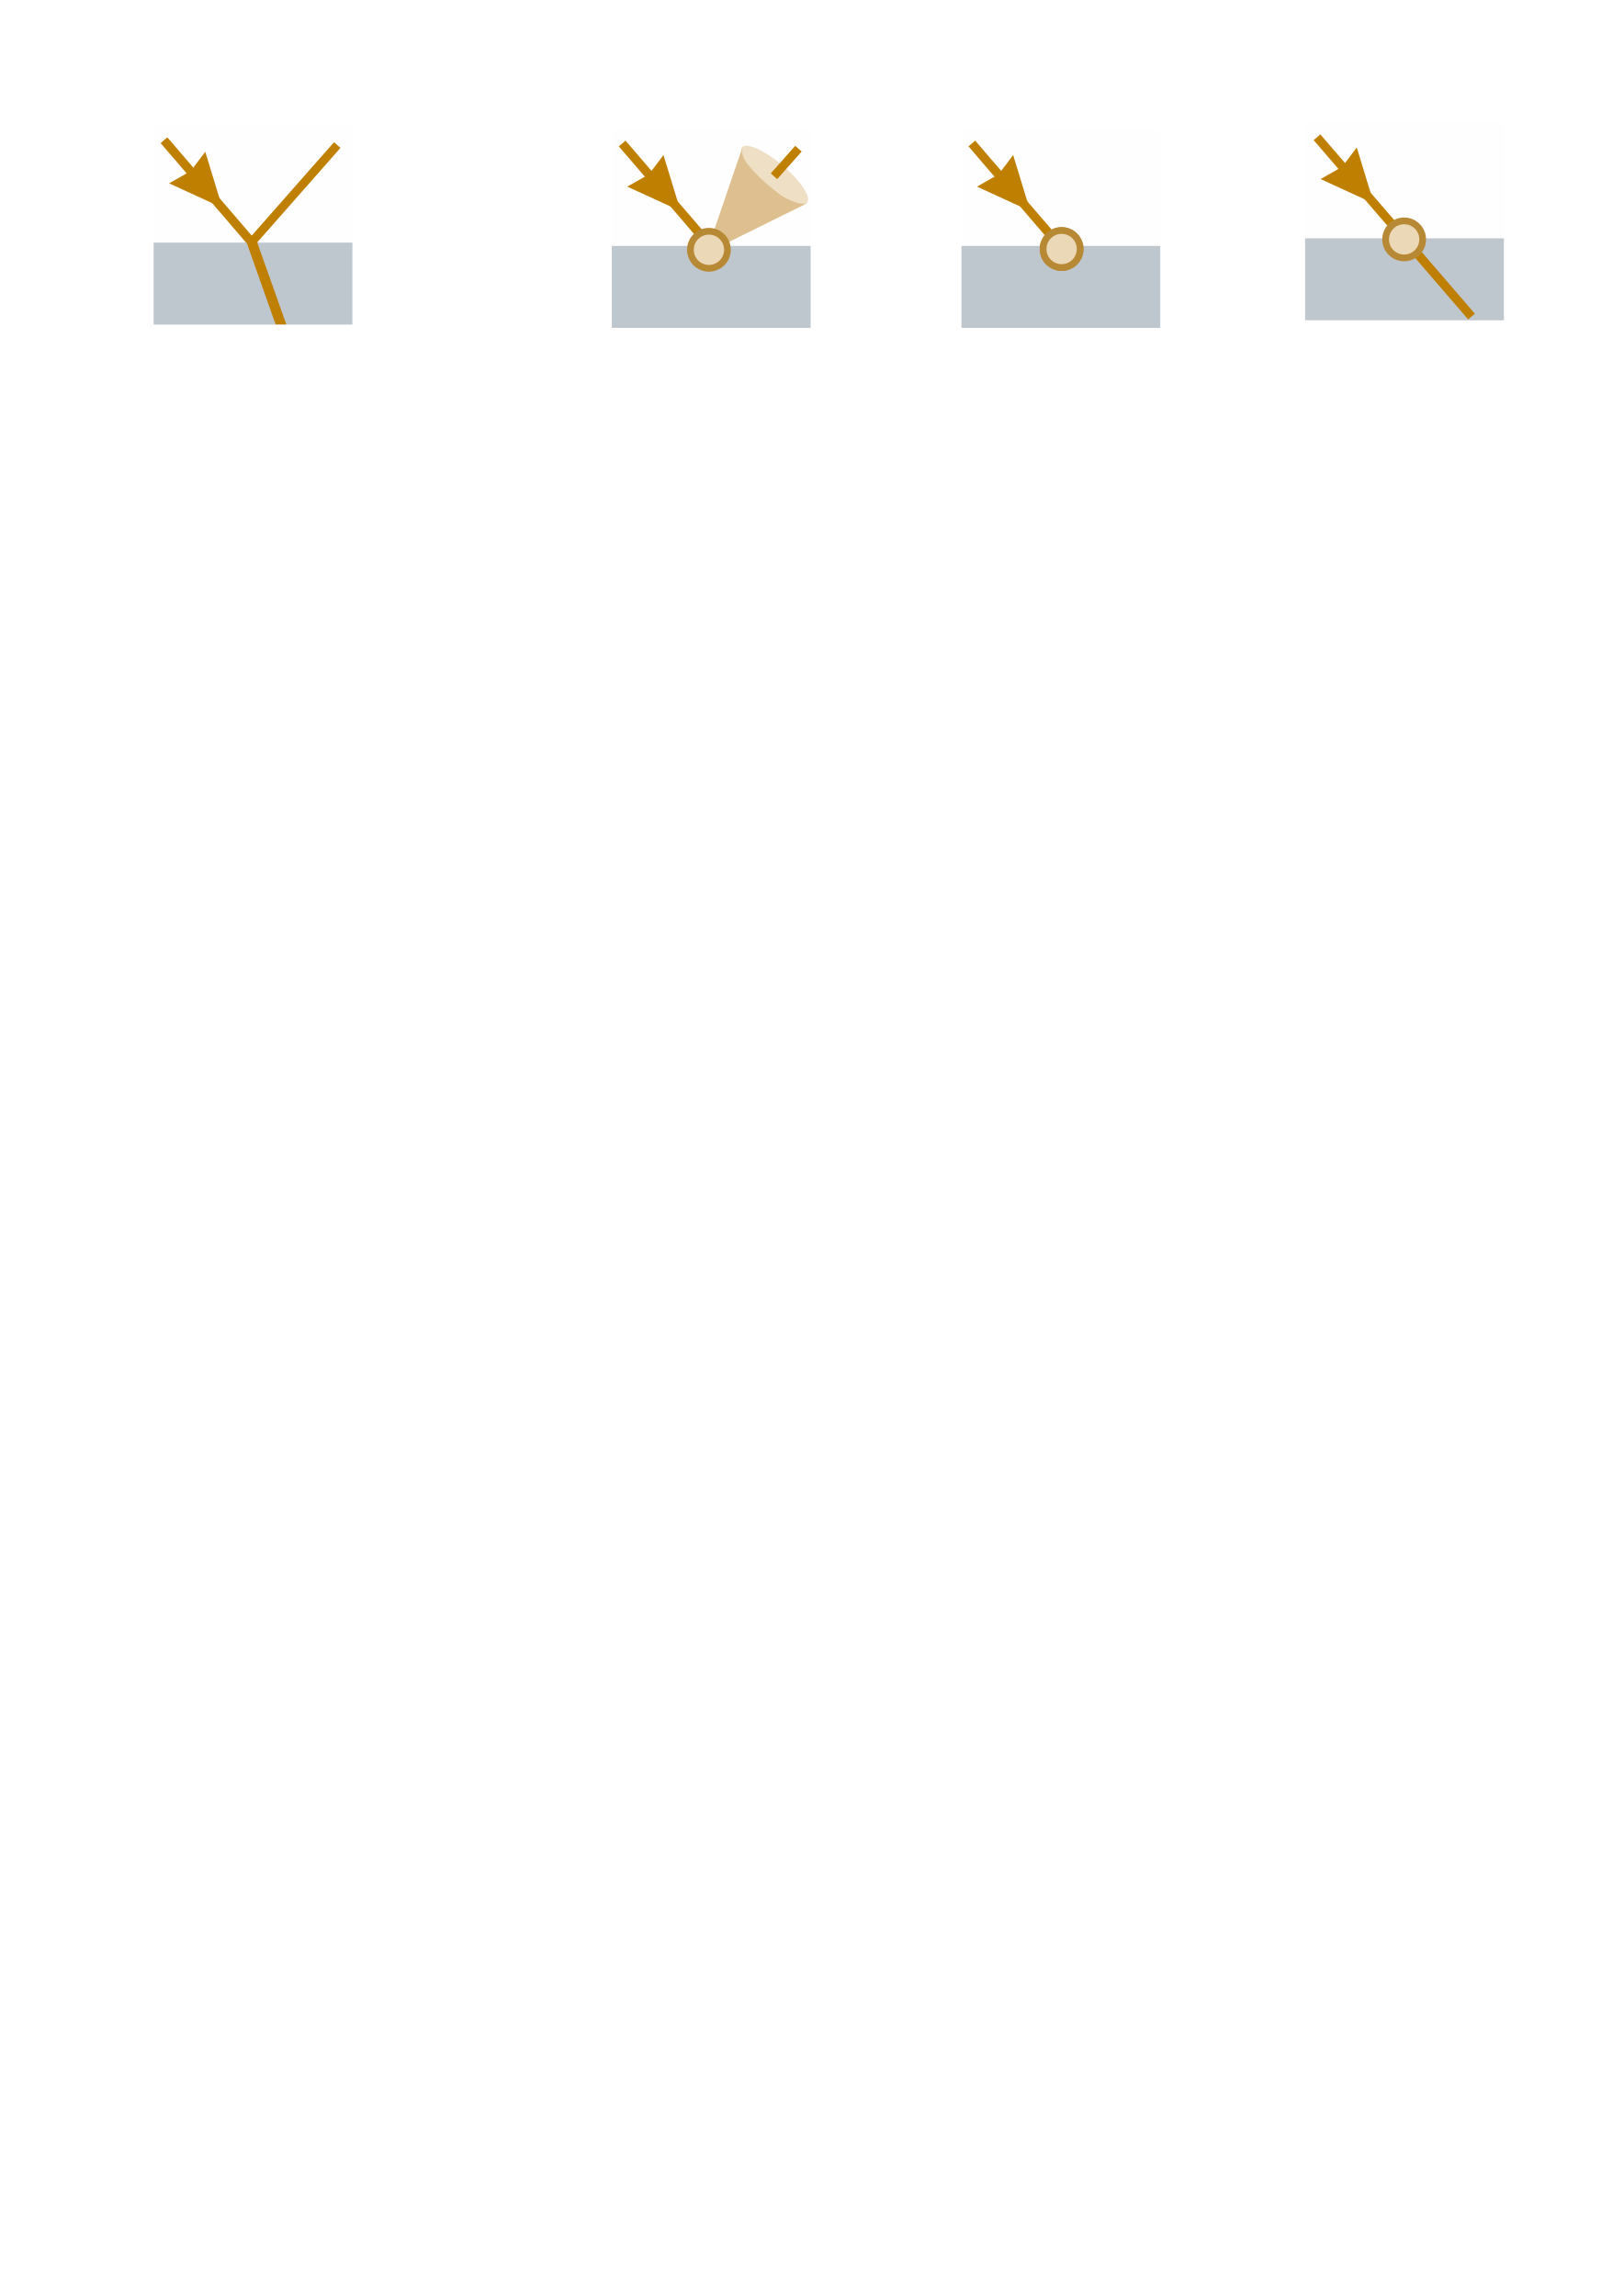
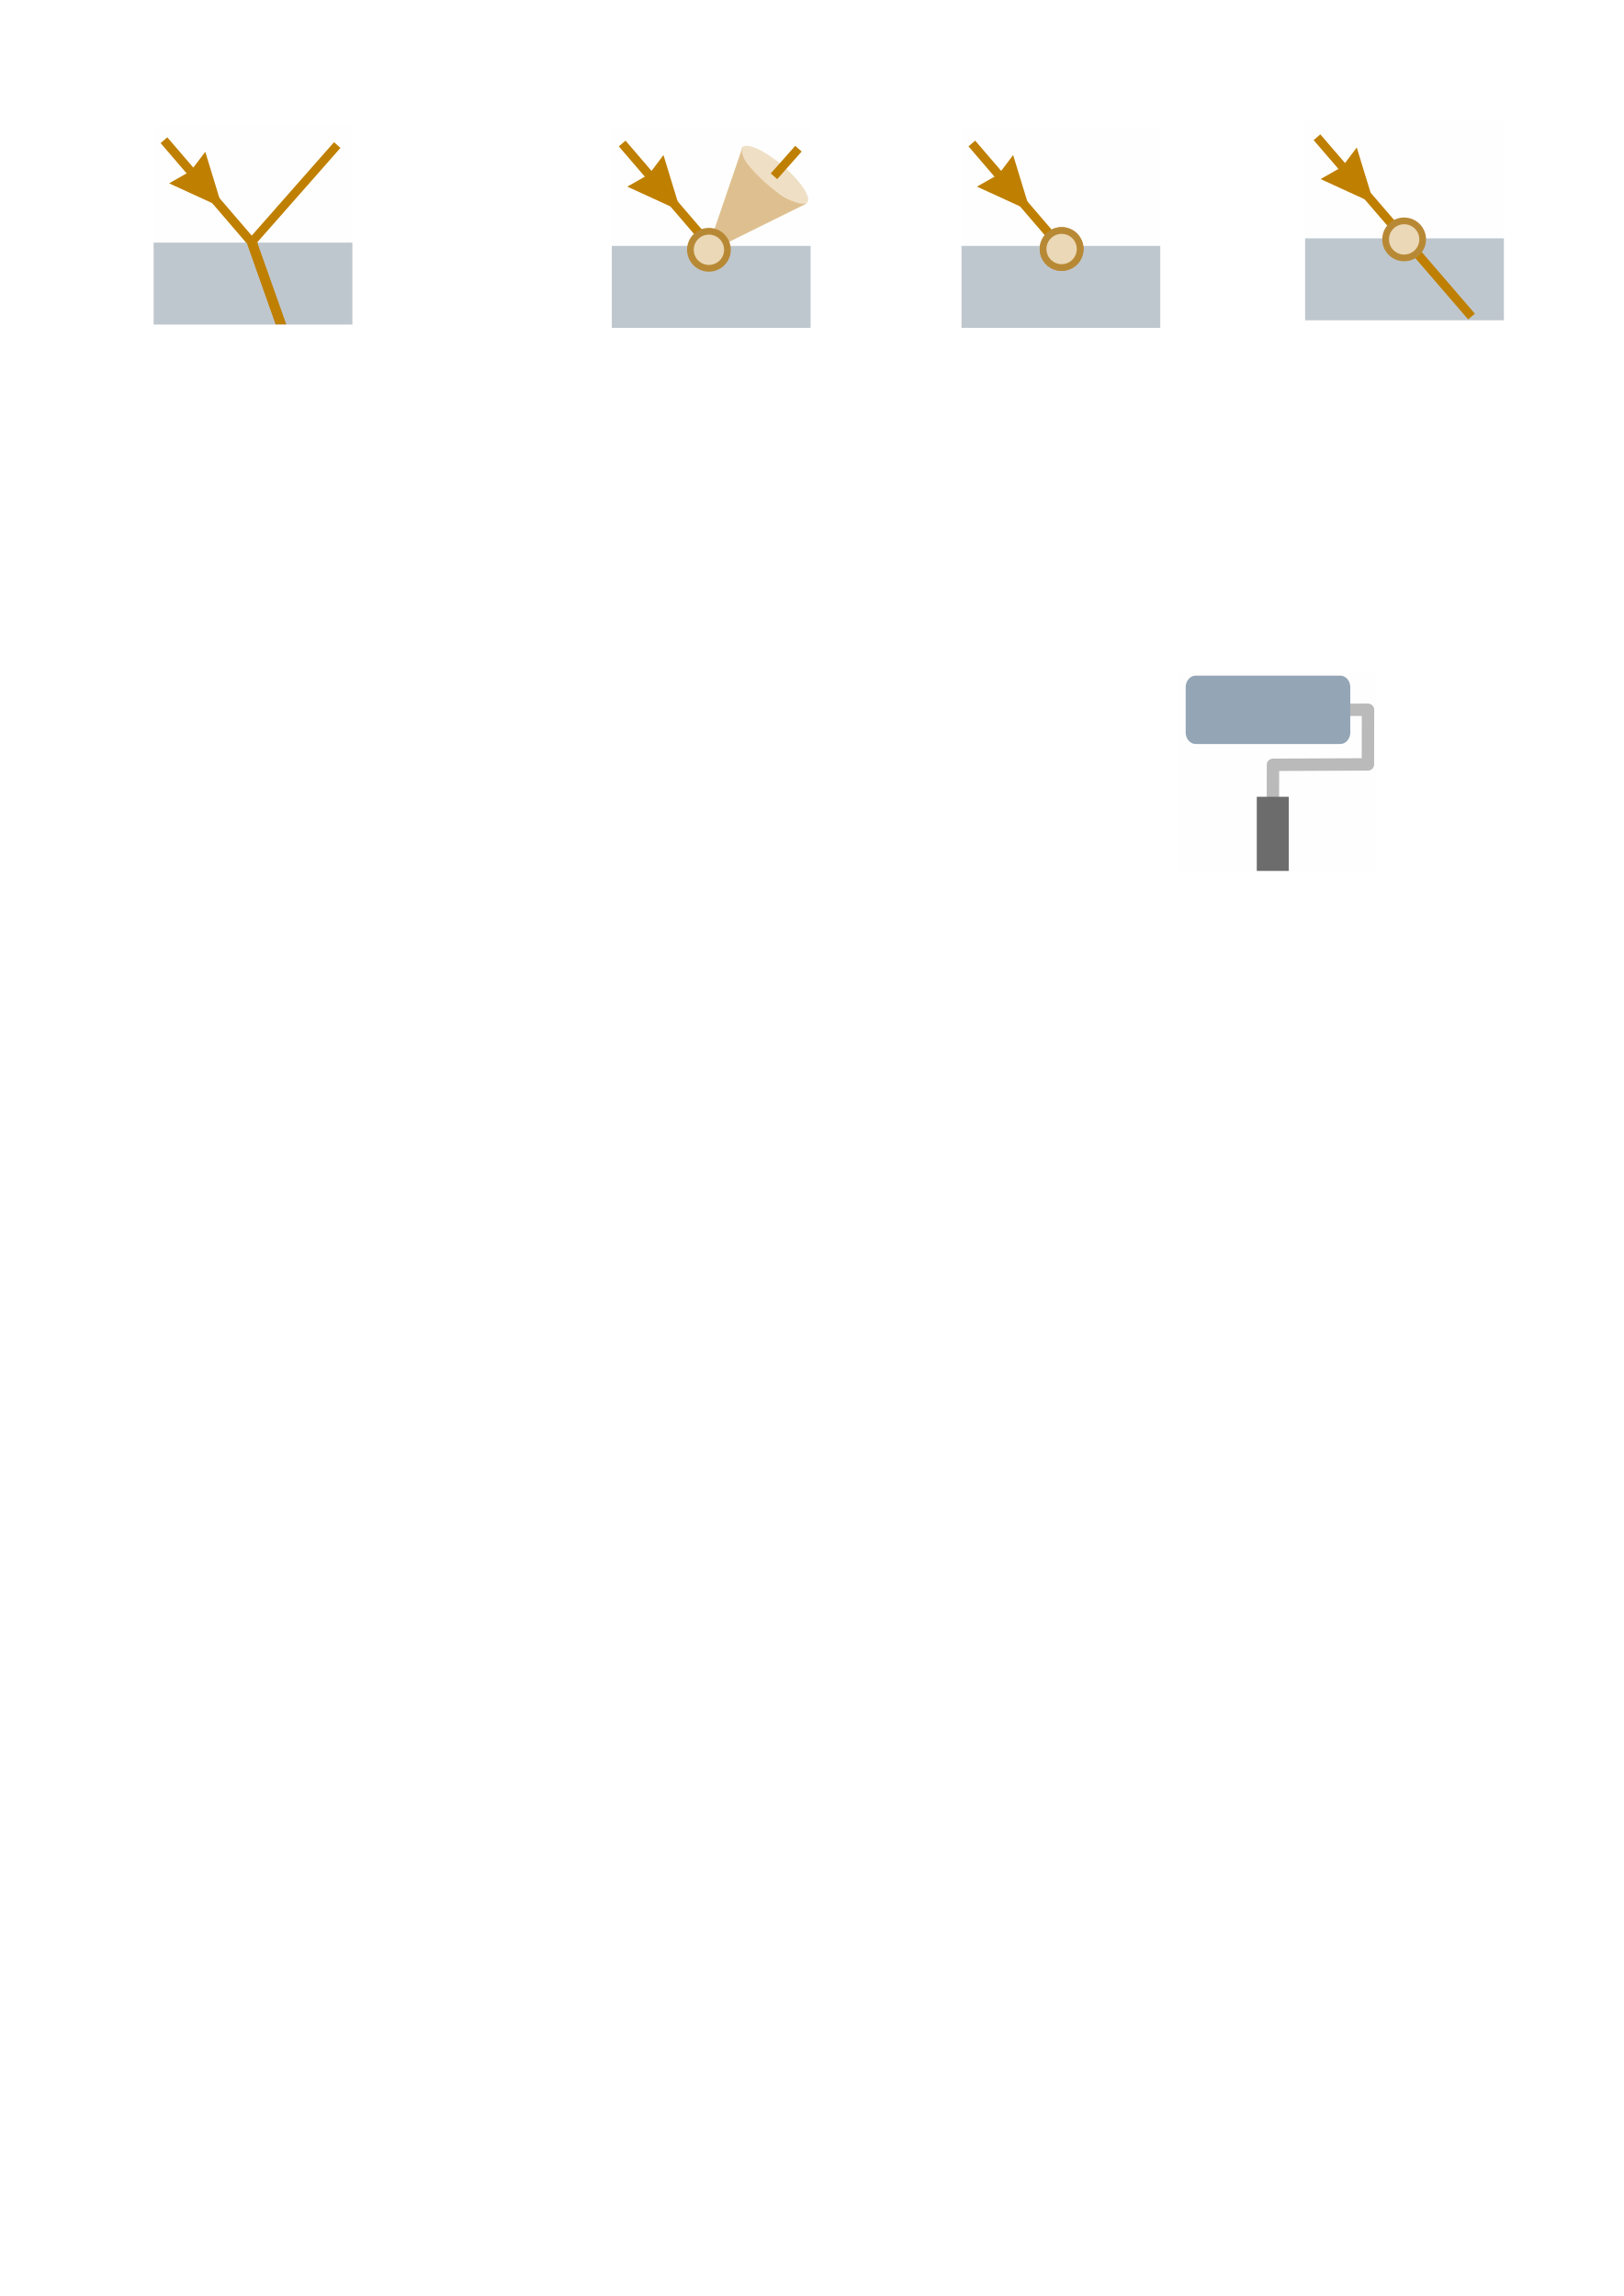
<svg xmlns="http://www.w3.org/2000/svg" width="210mm" height="297mm" viewBox="0 0 210 297" version="1.1" id="svg8" enable-background="new">
  <defs id="defs2">
    <filter style="color-interpolation-filters:sRGB;" id="filter2070">
      <feGaussianBlur stdDeviation="8.342" result="blur" id="feGaussianBlur2062" />
      <feComposite in="SourceGraphic" in2="blur" operator="atop" result="composite1" id="feComposite2064" />
      <feComposite in2="composite1" operator="in" result="composite2" id="feComposite2066" />
      <feComposite in2="composite2" operator="in" result="composite3" id="feComposite2068" />
    </filter>
    <filter height="1.4" y="-0.2" width="1.4" x="-0.2" style="color-interpolation-filters:sRGB;" id="filter852">
      <feGaussianBlur stdDeviation="3" result="result10" id="feGaussianBlur834" />
      <feBlend in2="result10" mode="normal" in="result10" result="fbSourceGraphic" id="feBlend836" />
      <feGaussianBlur stdDeviation="3" result="result8" in="fbSourceGraphic" id="feGaussianBlur838" />
      <feTurbulence seed="0" result="result7" type="fractalNoise" numOctaves="1" baseFrequency="0.2" id="feTurbulence840" />
      <feComposite in2="result8" result="result6" operator="in" in="result8" id="feComposite842" />
      <feDisplacementMap in2="result6" in="result7" xChannelSelector="R" yChannelSelector="G" scale="50" result="result4" id="feDisplacementMap844" />
      <feComposite in2="result4" result="result2" operator="arithmetic" in="result8" k1="1" k3="1" id="feComposite846" />
      <feComposite in2="result2" result="fbSourceGraphic" in="fbSourceGraphic" operator="in" id="feComposite848" />
      <feDisplacementMap in2="result4" yChannelSelector="G" scale="50" xChannelSelector="R" id="feDisplacementMap850" />
    </filter>
    <filter height="1.5" width="1.5" y="-0.25" x="-0.25" style="color-interpolation-filters:sRGB;" id="filter915">
      <feGaussianBlur stdDeviation="5" in="SourceAlpha" result="result1" id="feGaussianBlur903" />
      <feComposite operator="arithmetic" k2="3.2" k1="-1" k4="-2" result="result3" in2="result1" id="feComposite905" />
      <feColorMatrix values="1 0 0 0 0 0 1 0 0 0 0 0 1 0 0 0 0 0 10 0 " result="result2" id="feColorMatrix907" />
      <feComposite result="fbSourceGraphic" in="SourceGraphic" operator="out" in2="result2" id="feComposite909" />
      <feBlend mode="multiply" in="result1" in2="fbSourceGraphic" result="result91" id="feBlend911" />
      <feBlend mode="screen" in="fbSourceGraphic" in2="result91" id="feBlend913" />
    </filter>
    <filter height="1.3" y="-0.15" width="1.3" x="-0.15" style="color-interpolation-filters:sRGB;" id="filter925">
      <feTurbulence numOctaves="5" seed="0" type="fractalNoise" baseFrequency="0.1" result="result1" id="feTurbulence919" />
      <feGaussianBlur stdDeviation="2" result="result2" id="feGaussianBlur921" />
      <feDisplacementMap scale="50" yChannelSelector="B" xChannelSelector="R" in="SourceGraphic" in2="result2" id="feDisplacementMap923" />
    </filter>
    <filter height="1.4" y="-0.2" width="1.4" x="-0.2" style="color-interpolation-filters:sRGB;" id="filter990">
      <feGaussianBlur stdDeviation="3" result="result10" id="feGaussianBlur972" />
      <feBlend in2="result10" mode="normal" in="result10" result="fbSourceGraphic" id="feBlend974" />
      <feGaussianBlur stdDeviation="3" result="result8" in="fbSourceGraphic" id="feGaussianBlur976" />
      <feTurbulence seed="0" result="result7" type="fractalNoise" numOctaves="1" baseFrequency="0.2" id="feTurbulence978" />
      <feComposite in2="result8" result="result6" operator="in" in="result8" id="feComposite980" />
      <feDisplacementMap in2="result6" in="result7" xChannelSelector="R" yChannelSelector="G" scale="50" result="result4" id="feDisplacementMap982" />
      <feComposite in2="result4" result="result2" operator="arithmetic" in="result8" k1="1" k3="1" id="feComposite984" />
      <feComposite in2="result2" result="fbSourceGraphic" in="fbSourceGraphic" operator="in" id="feComposite986" />
      <feDisplacementMap in2="result4" yChannelSelector="G" scale="50" xChannelSelector="R" id="feDisplacementMap988" />
    </filter>
    <filter height="1.4" y="-0.2" width="1.4" x="-0.2" style="color-interpolation-filters:sRGB;" id="filter1055">
      <feGaussianBlur stdDeviation="3" result="result10" id="feGaussianBlur1037" />
      <feBlend in2="result10" mode="normal" in="result10" result="fbSourceGraphic" id="feBlend1039" />
      <feGaussianBlur stdDeviation="3" result="result8" in="fbSourceGraphic" id="feGaussianBlur1041" />
      <feTurbulence seed="0" result="result7" type="turbulence" numOctaves="1" baseFrequency="0.165" id="feTurbulence1043" />
      <feComposite in2="result8" result="result6" operator="in" in="result8" id="feComposite1045" />
      <feDisplacementMap in2="result6" in="result7" xChannelSelector="R" yChannelSelector="G" scale="50" result="result4" id="feDisplacementMap1047" />
      <feComposite in2="result4" result="result2" operator="arithmetic" in="result8" k1="1" k3="1" id="feComposite1049" />
      <feComposite in2="result2" result="fbSourceGraphic" in="fbSourceGraphic" operator="in" id="feComposite1051" />
      <feDisplacementMap in2="result4" yChannelSelector="G" scale="50" xChannelSelector="R" id="feDisplacementMap1053" />
    </filter>
  </defs>
+   <rect style="opacity:1;fill:#805d5d;fill-opacity:0.004;stroke:none;stroke-width:1.168;stroke-linecap:butt;stroke-linejoin:miter;stroke-miterlimit:4;stroke-dasharray:none;stroke-dashoffset:37.795;stroke-opacity:1;paint-order:markers fill stroke" id="rect4637" width="25.605" height="25.6" x="152.345" y="87.108" />
+   <path style="fill:none;fill-opacity:1;stroke:#bababa;stroke-width:1.605;stroke-linecap:butt;stroke-linejoin:round;stroke-miterlimit:4;stroke-dasharray:none;stroke-opacity:1" d="m 166.948,91.823 9.98,-0.009 -0.009,7.064 -12.28,0.053 -0.025,12.547" id="path4635" />
  <g id="layer2" />
  <rect style="opacity:1;fill:#805d5d;fill-opacity:0.004;stroke:none;stroke-width:1.168;stroke-linecap:butt;stroke-linejoin:miter;stroke-miterlimit:4;stroke-dasharray:none;stroke-dashoffset:37.795;stroke-opacity:1;paint-order:markers fill stroke" id="rect929" width="25.605" height="18.638" x="19.916" y="16.276" />
  <path id="path931" d="M 43.617,18.762 30.804,33.306" style="fill:#d45500;stroke:#bf7f00;stroke-width:1.112;stroke-linecap:butt;stroke-linejoin:miter;stroke-miterlimit:4;stroke-dasharray:none;stroke-opacity:1" />
  <path style="fill:#000000;fill-opacity:0;stroke:#bf7f00;stroke-width:1.143;stroke-linecap:butt;stroke-linejoin:miter;stroke-miterlimit:4;stroke-dasharray:none;stroke-opacity:1" d="M 21.205,18.137 34.906,34.091" id="path934" />
  <path style="opacity:1;fill:#bf7f00;fill-opacity:1;stroke:none;stroke-width:0.344;stroke-linecap:butt;stroke-linejoin:miter;stroke-miterlimit:4;stroke-dasharray:none;stroke-dashoffset:37.795;stroke-opacity:1;paint-order:markers fill stroke" d="m 28.762,26.879 -6.893,-3.163 2.799,-1.592 1.88,-2.492 z" id="path936" />
  <rect style="opacity:1;fill:#bfc7ce;fill-opacity:1;stroke:none;stroke-width:0.055;stroke-linecap:butt;stroke-linejoin:miter;stroke-miterlimit:4;stroke-dasharray:none;stroke-dashoffset:37.795;stroke-opacity:1;paint-order:markers fill stroke" id="rect944" width="25.711" height="10.6" x="19.866" y="31.385" />
  <path id="path964" d="m 33.272,31.372 -1.381,-0.021 3.753,10.611 1.382,-0.004 z" style="color:#000000;font-style:normal;font-variant:normal;font-weight:normal;font-stretch:normal;font-size:medium;line-height:normal;font-family:sans-serif;font-variant-ligatures:normal;font-variant-position:normal;font-variant-caps:normal;font-variant-numeric:normal;font-variant-alternates:normal;font-feature-settings:normal;text-indent:0;text-align:start;text-decoration:none;text-decoration-line:none;text-decoration-style:solid;text-decoration-color:#000000;letter-spacing:normal;word-spacing:normal;text-transform:none;writing-mode:lr-tb;direction:ltr;text-orientation:mixed;dominant-baseline:auto;baseline-shift:baseline;text-anchor:start;white-space:normal;shape-padding:0;clip-rule:nonzero;display:inline;overflow:visible;visibility:visible;opacity:1;isolation:auto;mix-blend-mode:normal;color-interpolation:sRGB;color-interpolation-filters:linearRGB;solid-color:#000000;solid-opacity:1;vector-effect:none;fill:#bf7f00;fill-opacity:1;fill-rule:nonzero;stroke:none;stroke-width:1.253;stroke-linecap:butt;stroke-linejoin:miter;stroke-miterlimit:4;stroke-dasharray:none;stroke-dashoffset:0;stroke-opacity:1;color-rendering:auto;image-rendering:auto;shape-rendering:auto;text-rendering:auto;enable-background:accumulate" />
  <rect y="16.702" x="79.178" height="18.638" width="25.605" id="rect904" style="opacity:1;fill:#805d5d;fill-opacity:0.004;stroke:none;stroke-width:1.168;stroke-linecap:butt;stroke-linejoin:miter;stroke-miterlimit:4;stroke-dasharray:none;stroke-dashoffset:37.795;stroke-opacity:1;paint-order:markers fill stroke" />
  <path id="path909" d="M 80.467,18.562 94.168,34.517" style="fill:#000000;fill-opacity:0;stroke:#bf7f00;stroke-width:1.143;stroke-linecap:butt;stroke-linejoin:miter;stroke-miterlimit:4;stroke-dasharray:none;stroke-opacity:1" />
  <path id="path911" d="m 88.024,27.304 -6.893,-3.163 2.799,-1.592 1.88,-2.492 z" style="opacity:1;fill:#bf7f00;fill-opacity:1;stroke:none;stroke-width:0.344;stroke-linecap:butt;stroke-linejoin:miter;stroke-miterlimit:4;stroke-dasharray:none;stroke-dashoffset:37.795;stroke-opacity:1;paint-order:markers fill stroke" />
  <rect y="31.81" x="79.127" height="10.6" width="25.711" id="rect913" style="opacity:1;fill:#bfc7ce;fill-opacity:1;stroke:none;stroke-width:0.055;stroke-linecap:butt;stroke-linejoin:miter;stroke-miterlimit:4;stroke-dasharray:none;stroke-dashoffset:37.795;stroke-opacity:1;paint-order:markers fill stroke" />
  <g id="layer1">
    <circle style="opacity:1;fill:none;fill-opacity:1;stroke:none;stroke-width:0.2;stroke-linejoin:miter;stroke-miterlimit:4;stroke-dasharray:none;stroke-dashoffset:0;stroke-opacity:1" id="path820" cx="-1567.269" cy="418.875" r="144.274" />
    <circle r="0" transform="rotate(-6.540791)" cy="240.997" cx="-115.047" id="ellipse832" style="opacity:1;fill:#6c84ab;fill-opacity:0.165;stroke:#6c84ab;stroke-width:1;stroke-linecap:butt;stroke-linejoin:miter;stroke-miterlimit:4;stroke-dasharray:12, 12;stroke-dashoffset:10;stroke-opacity:1" />
    <g transform="matrix(0.2541586,-0.05151526,0.05151526,0.2541586,76.97429,-58.45313)" id="g921">
      <path style="fill:#d9b881;fill-opacity:0.882;stroke:none;stroke-width:0.357px;stroke-linecap:butt;stroke-linejoin:miter;stroke-opacity:1" d="m 12.817,307.204 -28.382,48.47 54.427,-14.436 c -4.691,0.386 -11.041,-5.389 -12.465,-6.928 -3.882,-4.196 -8.273,-9.978 -11.78,-16.091 -1.365,-2.38 -3.781,-6.719 -1.801,-11.014 z" id="path917" />
      <ellipse style="opacity:1;fill:#e8d1ab;fill-opacity:0.694;stroke:none;stroke-width:3.828;stroke-linecap:butt;stroke-linejoin:miter;stroke-miterlimit:4;stroke-dasharray:none;stroke-dashoffset:37.795;stroke-opacity:1;paint-order:markers fill stroke" id="ellipse919" transform="matrix(-0.6793712,0.7337948,-0.6287212,-0.7776308,0,0)" cx="185.811" cy="-241.561" rx="6.182" ry="21.228" />
    </g>
  </g>
  <rect style="opacity:1;fill:#805d5d;fill-opacity:0.004;stroke:none;stroke-width:1.168;stroke-linecap:butt;stroke-linejoin:miter;stroke-miterlimit:4;stroke-dasharray:none;stroke-dashoffset:37.795;stroke-opacity:1;paint-order:markers fill stroke" id="rect923" width="25.605" height="18.638" x="124.403" y="16.702" />
  <path style="fill:#000000;fill-opacity:0;stroke:#bf7f00;stroke-width:1.143;stroke-linecap:butt;stroke-linejoin:miter;stroke-miterlimit:4;stroke-dasharray:none;stroke-opacity:1" d="M 125.692,18.562 139.393,34.517" id="path928" />
  <path style="opacity:1;fill:#bf7f00;fill-opacity:1;stroke:none;stroke-width:0.344;stroke-linecap:butt;stroke-linejoin:miter;stroke-miterlimit:4;stroke-dasharray:none;stroke-dashoffset:37.795;stroke-opacity:1;paint-order:markers fill stroke" d="m 133.248,27.304 -6.893,-3.163 2.799,-1.592 1.88,-2.492 z" id="path930" />
  <rect style="opacity:1;fill:#bfc7ce;fill-opacity:1;stroke:none;stroke-width:0.055;stroke-linecap:butt;stroke-linejoin:miter;stroke-miterlimit:4;stroke-dasharray:none;stroke-dashoffset:37.795;stroke-opacity:1;paint-order:markers fill stroke" id="rect932" width="25.711" height="10.6" x="124.352" y="31.81" />
  <rect y="15.723" x="168.844" height="18.638" width="25.605" id="rect941" style="opacity:1;fill:#805d5d;fill-opacity:0.004;stroke:none;stroke-width:1.168;stroke-linecap:butt;stroke-linejoin:miter;stroke-miterlimit:4;stroke-dasharray:none;stroke-dashoffset:37.795;stroke-opacity:1;paint-order:markers fill stroke" />
  <path id="path945" d="m 177.69,26.326 -6.893,-3.163 2.799,-1.592 1.88,-2.492 z" style="opacity:1;fill:#bf7f00;fill-opacity:1;stroke:none;stroke-width:0.344;stroke-linecap:butt;stroke-linejoin:miter;stroke-miterlimit:4;stroke-dasharray:none;stroke-dashoffset:37.795;stroke-opacity:1;paint-order:markers fill stroke" />
  <rect y="30.831" x="168.794" height="10.6" width="25.711" id="rect947" style="opacity:1;fill:#bfc7ce;fill-opacity:1;stroke:none;stroke-width:0.055;stroke-linecap:butt;stroke-linejoin:miter;stroke-miterlimit:4;stroke-dasharray:none;stroke-dashoffset:37.795;stroke-opacity:1;paint-order:markers fill stroke" />
  <path id="path943" d="m 170.331,17.754 19.985,23.194" style="fill:#000000;fill-opacity:0;stroke:#bf7f00;stroke-width:1.143;stroke-linecap:butt;stroke-linejoin:miter;stroke-miterlimit:4;stroke-dasharray:none;stroke-opacity:1" />
  <circle style="fill:#ead8b7;fill-opacity:1;stroke:#b88935;stroke-width:0.871;stroke-miterlimit:4;stroke-dasharray:none;stroke-opacity:1" id="path949" cx="137.304" cy="32.212" r="2.396" />
  <circle r="2.396" cy="32.212" cx="137.304" id="circle953" style="fill:#ead8b7;fill-opacity:1;stroke:#b88935;stroke-width:0.871;stroke-miterlimit:4;stroke-dasharray:none;stroke-opacity:1" />
  <circle style="fill:#ead8b7;fill-opacity:1;stroke:#b88935;stroke-width:0.871;stroke-miterlimit:4;stroke-dasharray:none;stroke-opacity:1" id="circle955" cx="181.604" cy="30.967" r="2.396" />
  <path style="fill:#d45500;stroke:#bf7f00;stroke-width:1.112;stroke-linecap:butt;stroke-linejoin:miter;stroke-miterlimit:4;stroke-dasharray:none;stroke-opacity:1" d="m 103.264,19.234 -3.159,3.568" id="path906" />
  <circle style="fill:#ead8b7;fill-opacity:1;stroke:#b88935;stroke-width:0.871;stroke-miterlimit:4;stroke-dasharray:none;stroke-opacity:1" id="circle921" cx="91.688" cy="32.31" r="2.396" />
+   <rect style="opacity:1;fill:#94a6b6;fill-opacity:1;stroke:none;stroke-width:0.553;stroke-linecap:butt;stroke-linejoin:miter;stroke-miterlimit:4;stroke-dasharray:none;stroke-dashoffset:0;stroke-opacity:1;paint-order:normal" id="rect4623" width="21.287" height="8.843" x="153.35" y="87.398" ry="1.477" rx="1.293" />
+   <rect y="-166.68" x="103.068" height="4.135" width="9.588" id="rect4625" style="opacity:1;fill:#6c6c6c;fill-opacity:1;stroke:none;stroke-width:0.358;stroke-linecap:butt;stroke-linejoin:miter;stroke-miterlimit:4;stroke-dasharray:none;stroke-dashoffset:0;stroke-opacity:1;paint-order:normal" transform="rotate(90)" />
</svg>
